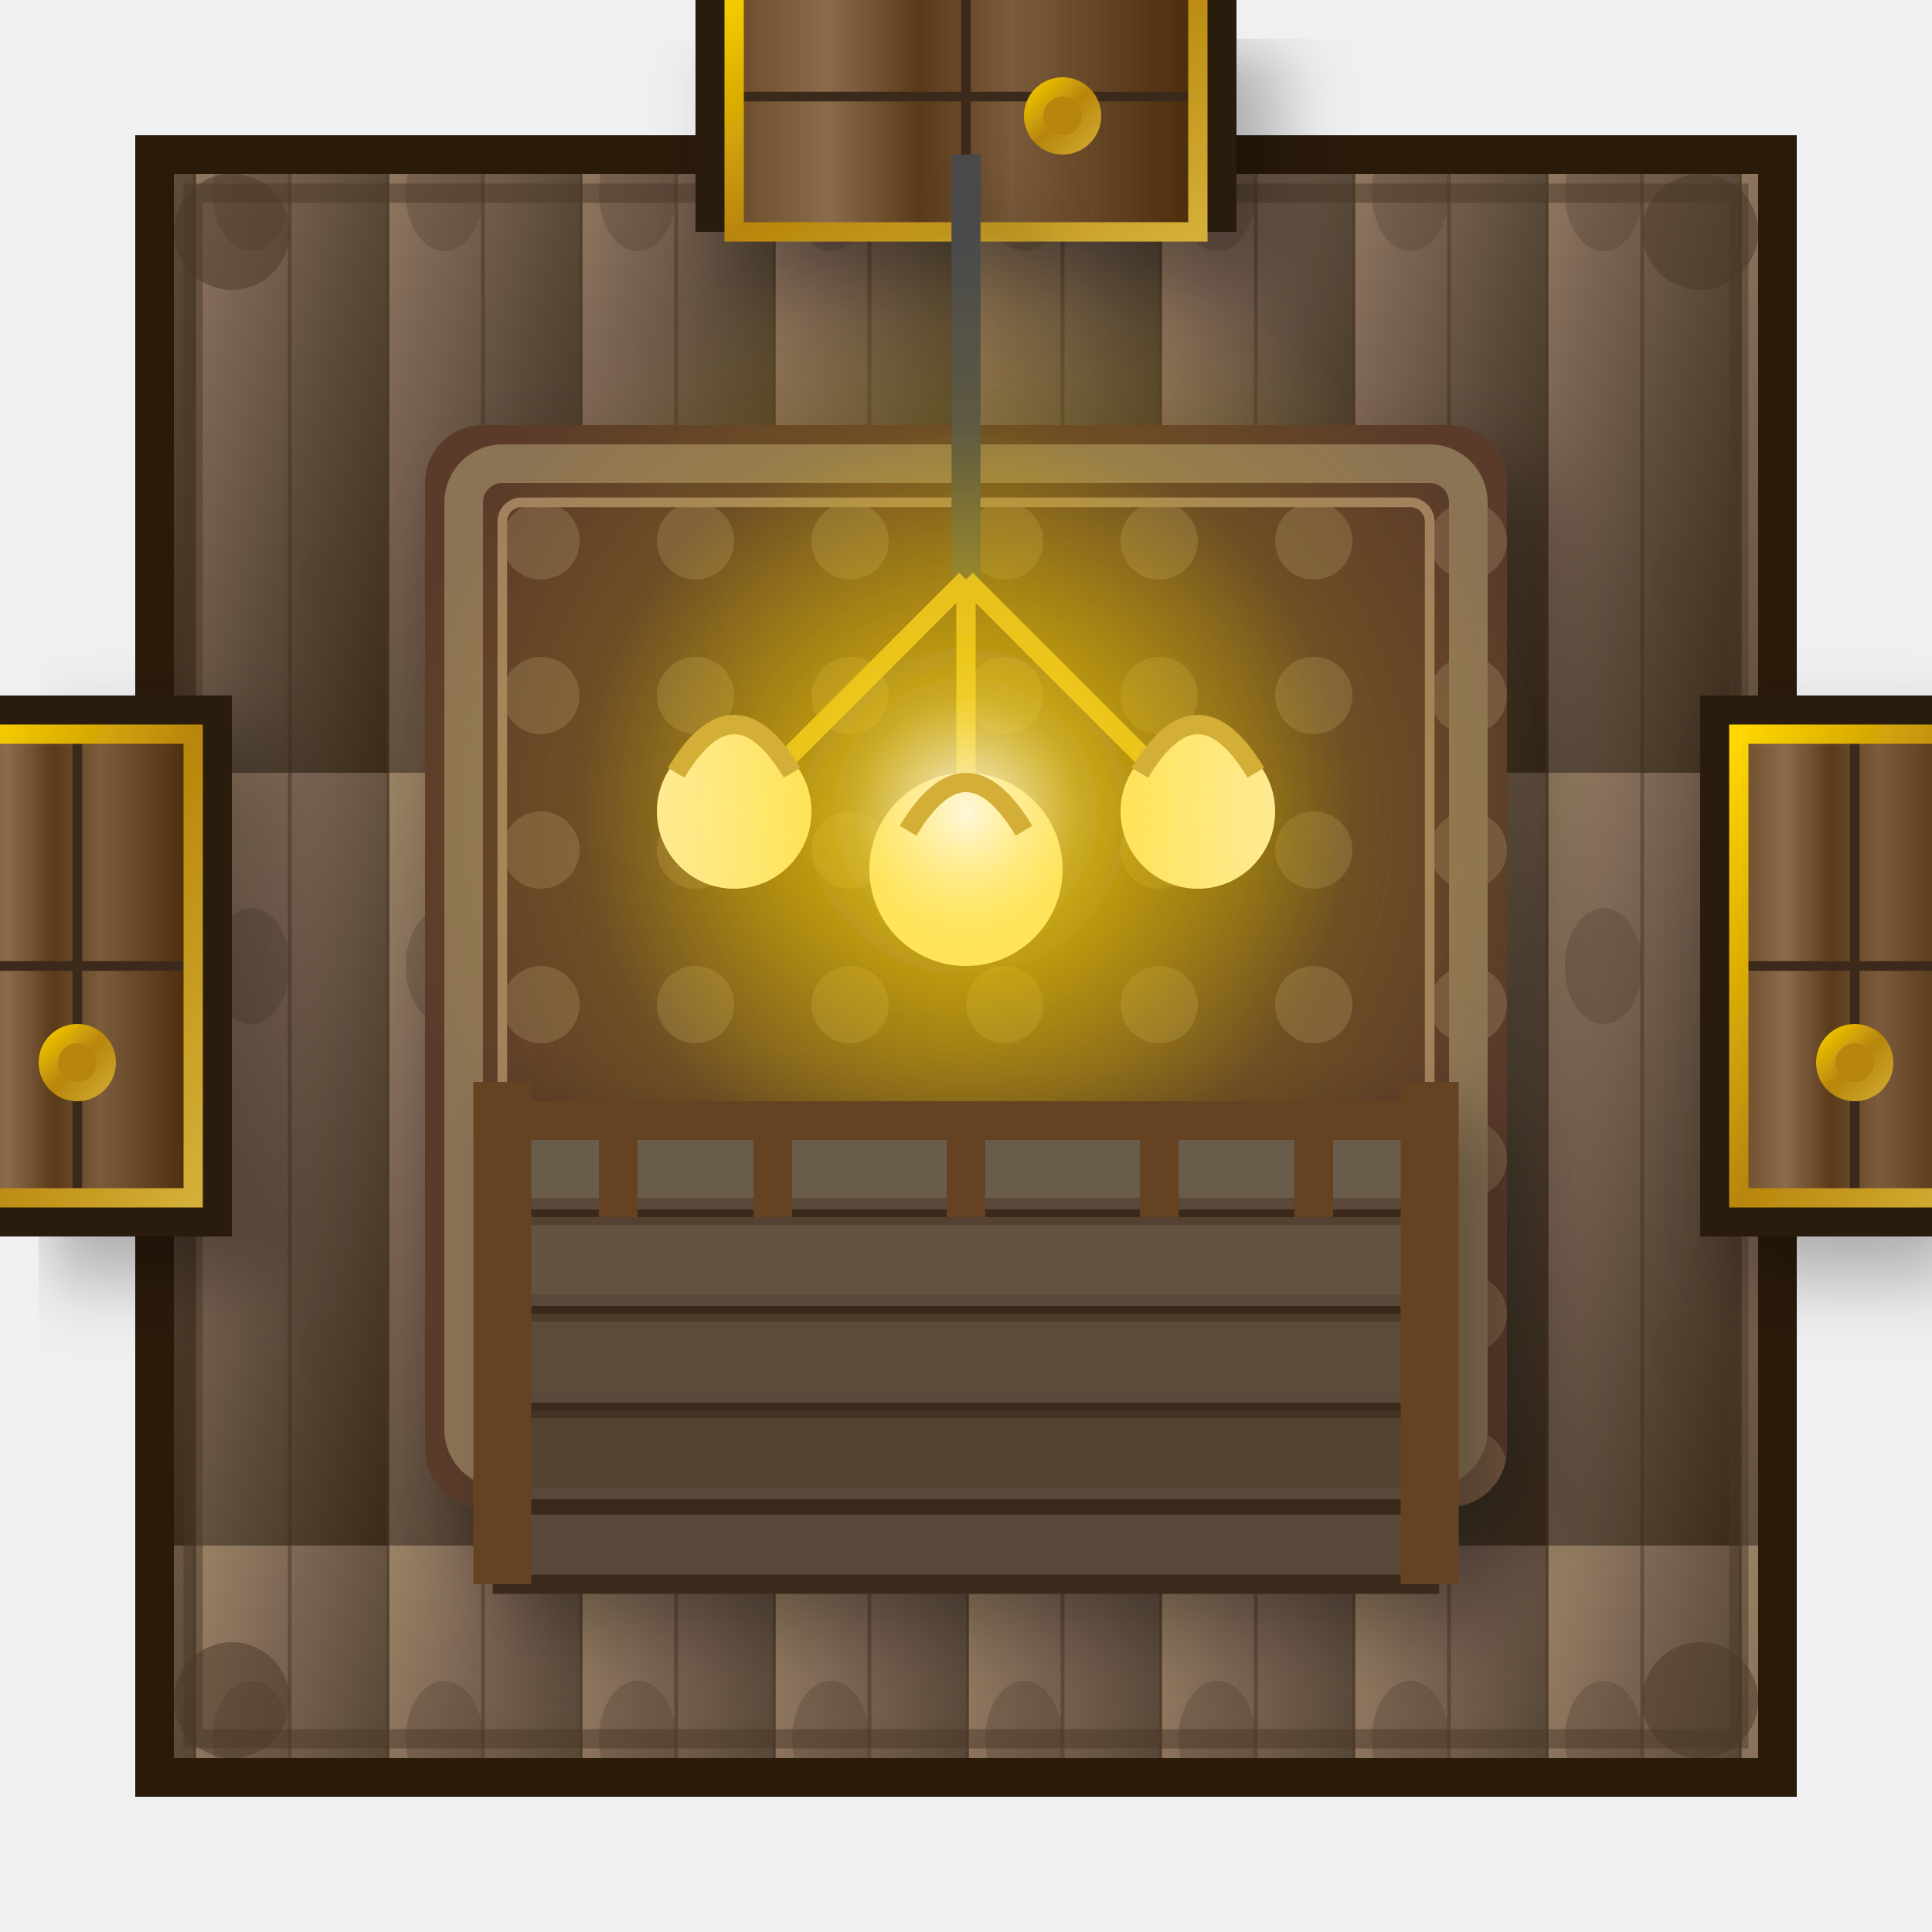
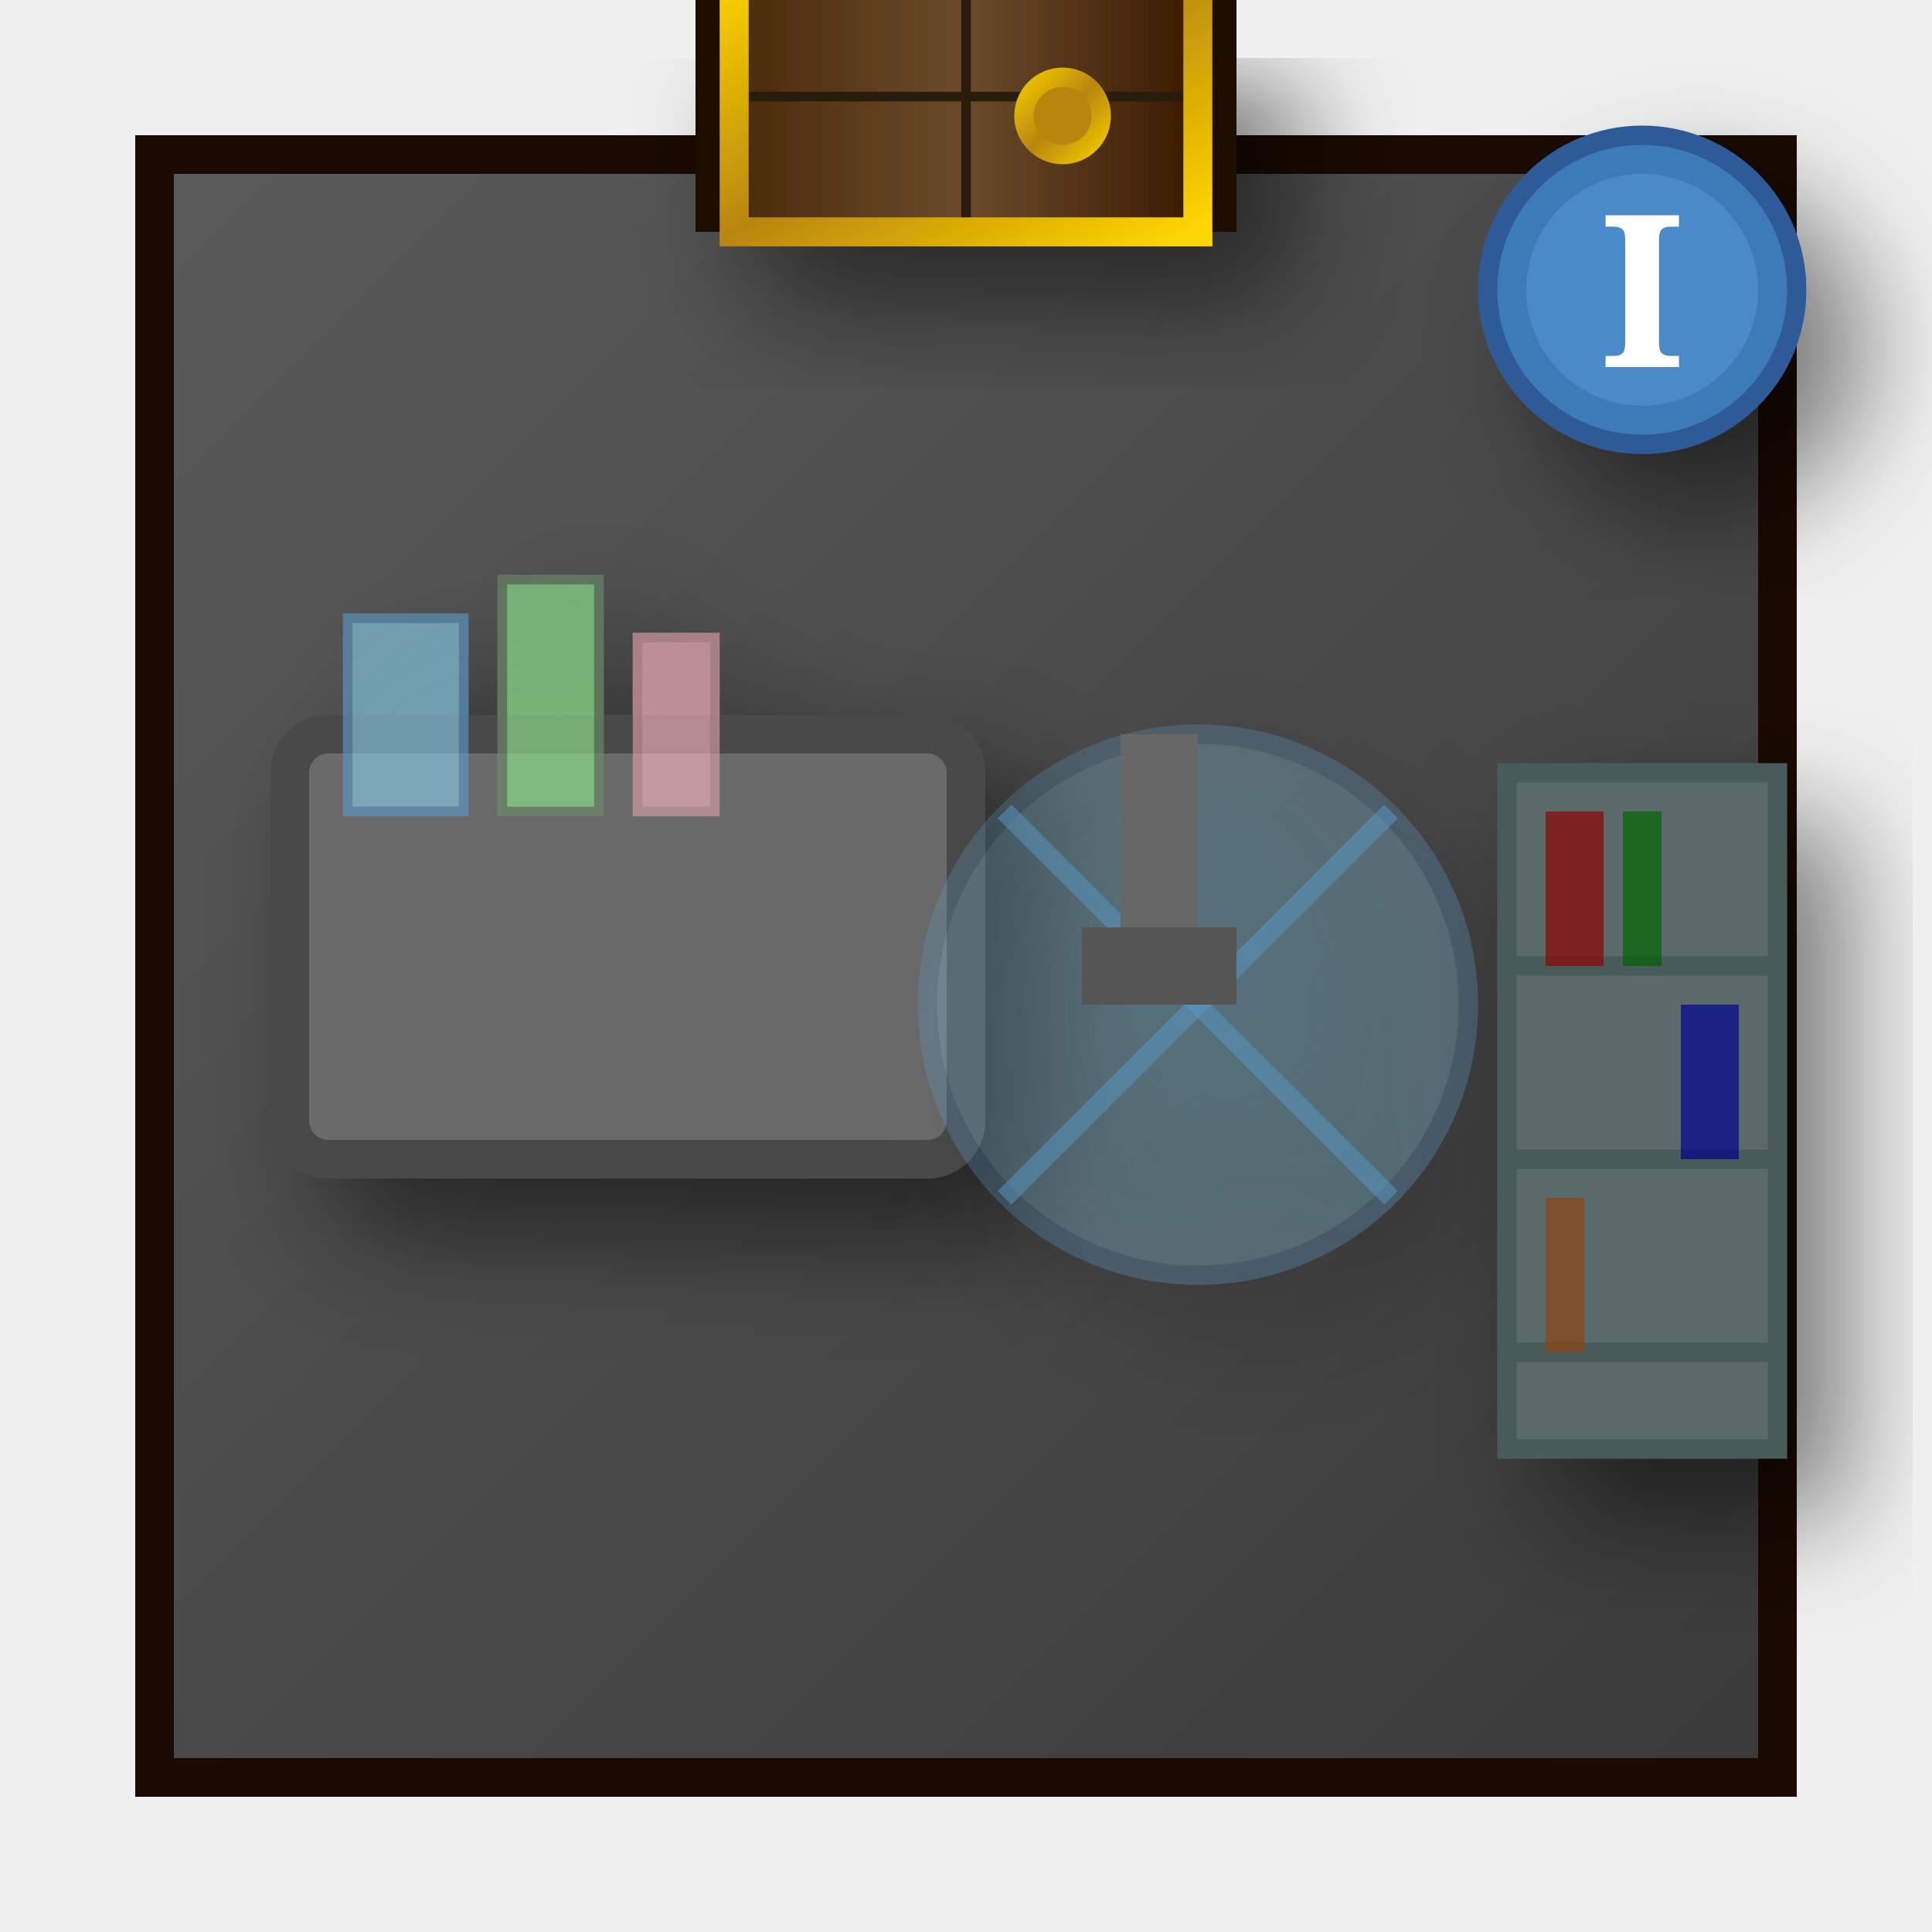
<svg xmlns="http://www.w3.org/2000/svg" viewBox="0 0 100 100" width="400" height="400">
  <defs>
    <linearGradient id="floorGrad" x1="0%" y1="0%" x2="100%" y2="100%">
-       <stop offset="0%" style="stop-color:#9B8365" />
-       <stop offset="30%" style="stop-color:#7B6354" />
-       <stop offset="60%" style="stop-color:#5A4A3A" />
-       <stop offset="100%" style="stop-color:#3A2A1A" />
+       <stop offset="0%" style="stop-color:#5A5A5A" />
+       <stop offset="100%" style="stop-color:#3A3A3A" />
    </linearGradient>
-     <pattern id="woodPattern" x="0" y="0" width="10" height="40" patternUnits="userSpaceOnUse">
-       <rect width="10" height="40" fill="url(#floorGrad)" />
-       <line x1="0" y1="0" x2="0" y2="40" stroke="#2A1A0A" stroke-width="0.3" opacity="0.6" />
-       <line x1="5" y1="0" x2="5" y2="40" stroke="#3A2A1A" stroke-width="0.2" opacity="0.4" />
-       <ellipse cx="3" cy="10" rx="2" ry="3" fill="#4A3A2A" opacity="0.3" />
-       <ellipse cx="7" cy="30" rx="1.5" ry="2" fill="#4A3A2A" opacity="0.2" />
-     </pattern>
    <linearGradient id="doorWood" x1="0%" y1="0%" x2="100%" y2="0%">
-       <stop offset="0%" style="stop-color:#6B4B2A" />
-       <stop offset="20%" style="stop-color:#8B6B4B" />
-       <stop offset="40%" style="stop-color:#5A3A1A" />
-       <stop offset="60%" style="stop-color:#7B5B3B" />
-       <stop offset="100%" style="stop-color:#4A2A0A" />
+       <stop offset="0%" style="stop-color:#4A2A0A" />
+       <stop offset="50%" style="stop-color:#6B4B2B" />
+       <stop offset="100%" style="stop-color:#3A1A00" />
    </linearGradient>
    <linearGradient id="goldTrim" x1="0%" y1="0%" x2="100%" y2="100%">
      <stop offset="0%" style="stop-color:#FFD700" />
      <stop offset="50%" style="stop-color:#B8860B" />
-       <stop offset="100%" style="stop-color:#D4AF37" />
+       <stop offset="100%" style="stop-color:#FFD700" />
    </linearGradient>
-     <radialGradient id="lampGlow" cx="50%" cy="50%" r="50%">
-       <stop offset="0%" style="stop-color:#FFF8DC;stop-opacity:0.9" />
-       <stop offset="30%" style="stop-color:#FFD700;stop-opacity:0.5" />
-       <stop offset="70%" style="stop-color:#FFD700;stop-opacity:0.2" />
-       <stop offset="100%" style="stop-color:#FFD700;stop-opacity:0" />
-     </radialGradient>
-     <pattern id="carpetPattern" x="0" y="0" width="8" height="8" patternUnits="userSpaceOnUse">
-       <rect width="8" height="8" fill="#5A3A2A" />
-       <circle cx="4" cy="4" r="2" fill="#8B7355" opacity="0.5" />
-     </pattern>
    <filter id="softShadow" x="-50%" y="-50%" width="200%" height="200%">
-       <feGaussianBlur in="SourceAlpha" stdDeviation="2" />
-       <feOffset dx="2" dy="2" result="offsetblur" />
+       <feGaussianBlur in="SourceAlpha" stdDeviation="3" />
+       <feOffset dx="3" dy="3" result="offsetblur" />
      <feComponentTransfer>
-         <feFuncA type="linear" slope="0.3" />
+         <feFuncA type="linear" slope="0.5" />
      </feComponentTransfer>
      <feMerge>
        <feMergeNode />
        <feMergeNode in="SourceGraphic" />
      </feMerge>
    </filter>
-     <filter id="innerGlow">
-       <feGaussianBlur in="SourceAlpha" stdDeviation="3" result="blur" />
-       <feComposite in="blur" in2="SourceAlpha" operator="arithmetic" k2="-1" k3="1" result="shadowDiff" />
-       <feFlood flood-color="#FFD700" flood-opacity="0.3" />
-       <feComposite in2="shadowDiff" operator="in" />
-       <feComposite in2="SourceGraphic" operator="over" />
-     </filter>
  </defs>
-   <rect x="8" y="8" width="84" height="84" fill="url(#woodPattern)" stroke="#2A1A0A" stroke-width="2" />
-   <rect x="10" y="10" width="80" height="80" fill="none" stroke="#4A3728" stroke-width="1" opacity="0.5" />
+   <rect x="8" y="8" width="84" height="84" fill="url(#floorGrad)" stroke="#1A0A00" stroke-width="2" />
  <g filter="url(#softShadow)">
-     <rect x="36" y="-4" width="28" height="16" fill="#2A1A0A" />
-     <rect x="38" y="-2" width="24" height="14" fill="url(#doorWood)" />
-     <line x1="50" y1="-2" x2="50" y2="12" stroke="#3A2A1A" stroke-width="0.5" />
-     <line x1="38" y1="5" x2="62" y2="5" stroke="#3A2A1A" stroke-width="0.5" />
-     <rect x="38" y="-2" width="24" height="14" fill="none" stroke="url(#goldTrim)" stroke-width="1" />
-     <circle cx="55" cy="6" r="2" fill="url(#goldTrim)" />
-     <circle cx="55" cy="6" r="1" fill="#B8860B" />
+     <rect x="15" y="38" width="35" height="22" fill="#6B6B6B" stroke="#4A4A4A" stroke-width="2" rx="2" />
+     <rect x="18" y="32" width="6" height="10" fill="#87CEEB" opacity="0.6" stroke="#5A9AC8" stroke-width="0.5" />
+     <rect x="26" y="30" width="5" height="12" fill="#90EE90" opacity="0.6" stroke="#6B8E6B" stroke-width="0.5" />
+     <rect x="33" y="33" width="4" height="9" fill="#FFB6C1" opacity="0.6" stroke="#DDA0AA" stroke-width="0.5" />
  </g>
  <g filter="url(#softShadow)">
-     <rect x="88" y="36" width="16" height="28" fill="#2A1A0A" />
-     <rect x="90" y="38" width="12" height="24" fill="url(#doorWood)" />
-     <line x1="90" y1="50" x2="102" y2="50" stroke="#3A2A1A" stroke-width="0.5" />
-     <line x1="96" y1="38" x2="96" y2="62" stroke="#3A2A1A" stroke-width="0.5" />
-     <rect x="90" y="38" width="12" height="24" fill="none" stroke="url(#goldTrim)" stroke-width="1" />
-     <circle cx="96" cy="55" r="2" fill="url(#goldTrim)" />
-     <circle cx="96" cy="55" r="1" fill="#B8860B" />
+     <circle cx="62" cy="52" r="14" fill="#87CEEB" opacity="0.25" stroke="#5A9AC8" stroke-width="1" />
+     <line x1="52" y1="42" x2="72" y2="62" stroke="#5A9AC8" stroke-width="1" opacity="0.5" />
+     <line x1="72" y1="42" x2="52" y2="62" stroke="#5A9AC8" stroke-width="1" opacity="0.5" />
+     <rect x="58" y="38" width="4" height="12" fill="#666" />
+     <rect x="56" y="48" width="8" height="4" fill="#555" />
  </g>
  <g filter="url(#softShadow)">
-     <rect x="-4" y="36" width="16" height="28" fill="#2A1A0A" />
-     <rect x="-2" y="38" width="12" height="24" fill="url(#doorWood)" />
-     <line x1="-2" y1="50" x2="10" y2="50" stroke="#3A2A1A" stroke-width="0.5" />
-     <line x1="4" y1="38" x2="4" y2="62" stroke="#3A2A1A" stroke-width="0.5" />
-     <rect x="-2" y="38" width="12" height="24" fill="none" stroke="url(#goldTrim)" stroke-width="1" />
-     <circle cx="4" cy="55" r="2" fill="url(#goldTrim)" />
-     <circle cx="4" cy="55" r="1" fill="#B8860B" />
+     <rect x="78" y="40" width="14" height="35" fill="#5A6A6A" stroke="#4A5A5A" stroke-width="1" />
+     <line x1="78" y1="50" x2="92" y2="50" stroke="#4A5A5A" stroke-width="1" />
+     <line x1="78" y1="60" x2="92" y2="60" stroke="#4A5A5A" stroke-width="1" />
+     <line x1="78" y1="70" x2="92" y2="70" stroke="#4A5A5A" stroke-width="1" />
+     <rect x="80" y="42" width="3" height="8" fill="#8B0000" opacity="0.7" />
+     <rect x="84" y="42" width="2" height="8" fill="#006400" opacity="0.7" />
+     <rect x="87" y="52" width="3" height="8" fill="#00008B" opacity="0.7" />
+     <rect x="80" y="62" width="2" height="8" fill="#8B4513" opacity="0.7" />
  </g>
  <g filter="url(#softShadow)">
-     <rect x="22" y="22" width="56" height="56" fill="url(#carpetPattern)" rx="3" />
-     <rect x="24" y="24" width="52" height="52" fill="none" stroke="#8B7355" stroke-width="2" rx="2" />
-     <rect x="26" y="26" width="48" height="48" fill="none" stroke="#A08060" stroke-width="0.5" rx="1" />
+     <rect x="36" y="-4" width="28" height="16" fill="#1A0A00" />
+     <rect x="38" y="-2" width="24" height="14" fill="url(#doorWood)" />
+     <line x1="50" y1="-2" x2="50" y2="12" stroke="#2A1A0A" stroke-width="0.5" />
+     <line x1="38" y1="5" x2="62" y2="5" stroke="#2A1A0A" stroke-width="0.5" />
+     <rect x="38" y="-2" width="24" height="14" fill="none" stroke="url(#goldTrim)" stroke-width="1.5" />
+     <circle cx="55" cy="6" r="2.5" fill="url(#goldTrim)" />
+     <circle cx="55" cy="6" r="1.5" fill="#B8860B" />
  </g>
  <g filter="url(#softShadow)">
-     <line x1="50" y1="8" x2="50" y2="30" stroke="#4A4A4A" stroke-width="1.5" />
-     <line x1="50" y1="30" x2="38" y2="42" stroke="#D4AF37" stroke-width="1" />
-     <line x1="50" y1="30" x2="62" y2="42" stroke="#D4AF37" stroke-width="1" />
-     <line x1="50" y1="30" x2="50" y2="45" stroke="#D4AF37" stroke-width="1" />
-     <circle cx="38" cy="42" r="4" fill="#FFF8DC" filter="url(#innerGlow)" />
-     <circle cx="62" cy="42" r="4" fill="#FFF8DC" filter="url(#innerGlow)" />
-     <circle cx="50" cy="45" r="5" fill="#FFF8DC" filter="url(#innerGlow)" />
-     <circle cx="50" cy="42" r="20" fill="url(#lampGlow)" />
-     <circle cx="50" cy="42" r="30" fill="url(#lampGlow)" opacity="0.5" />
-     <path d="M35,40 Q38,35 41,40" fill="none" stroke="#D4AF37" stroke-width="1" />
-     <path d="M59,40 Q62,35 65,40" fill="none" stroke="#D4AF37" stroke-width="1" />
-     <path d="M47,43 Q50,38 53,43" fill="none" stroke="#D4AF37" stroke-width="1" />
+     <circle cx="85" cy="15" r="8" fill="#3D7AB8" stroke="#2D5A98" stroke-width="1" />
+     <circle cx="85" cy="15" r="6" fill="#5A9AD8" opacity="0.5" />
+     <text x="85" y="19" text-anchor="middle" font-size="11" fill="#FFF" font-weight="bold" font-family="serif">I</text>
  </g>
-   <g filter="url(#softShadow)">
-     <rect x="26" y="58" width="48" height="24" fill="#5A4A3A" stroke="#3A2A1A" stroke-width="1" />
-     <line x1="26" y1="63" x2="74" y2="63" stroke="#3A2A1A" stroke-width="0.8" />
-     <line x1="26" y1="68" x2="74" y2="68" stroke="#3A2A1A" stroke-width="0.8" />
-     <line x1="26" y1="73" x2="74" y2="73" stroke="#3A2A1A" stroke-width="0.8" />
-     <line x1="26" y1="78" x2="74" y2="78" stroke="#3A2A1A" stroke-width="0.8" />
-     <rect x="26" y="58" width="48" height="4" fill="#7B6B5B" opacity="0.5" />
-     <rect x="26" y="63" width="48" height="4" fill="#6B5B4B" opacity="0.5" />
-     <rect x="26" y="68" width="48" height="4" fill="#5B4B3B" opacity="0.5" />
-     <rect x="26" y="73" width="48" height="4" fill="#4B3B2B" opacity="0.5" />
-     <line x1="26" y1="56" x2="26" y2="82" stroke="#654321" stroke-width="3" />
-     <line x1="74" y1="56" x2="74" y2="82" stroke="#654321" stroke-width="3" />
-     <line x1="26" y1="58" x2="74" y2="58" stroke="#654321" stroke-width="2" />
-     <line x1="32" y1="58" x2="32" y2="63" stroke="#654321" stroke-width="2" />
-     <line x1="40" y1="58" x2="40" y2="63" stroke="#654321" stroke-width="2" />
-     <line x1="50" y1="58" x2="50" y2="63" stroke="#654321" stroke-width="2" />
-     <line x1="60" y1="58" x2="60" y2="63" stroke="#654321" stroke-width="2" />
-     <line x1="68" y1="58" x2="68" y2="63" stroke="#654321" stroke-width="2" />
-   </g>
-   <circle cx="12" cy="12" r="3" fill="#4A3728" opacity="0.5" />
-   <circle cx="88" cy="12" r="3" fill="#4A3728" opacity="0.5" />
-   <circle cx="12" cy="88" r="3" fill="#4A3728" opacity="0.5" />
-   <circle cx="88" cy="88" r="3" fill="#4A3728" opacity="0.5" />
</svg>
